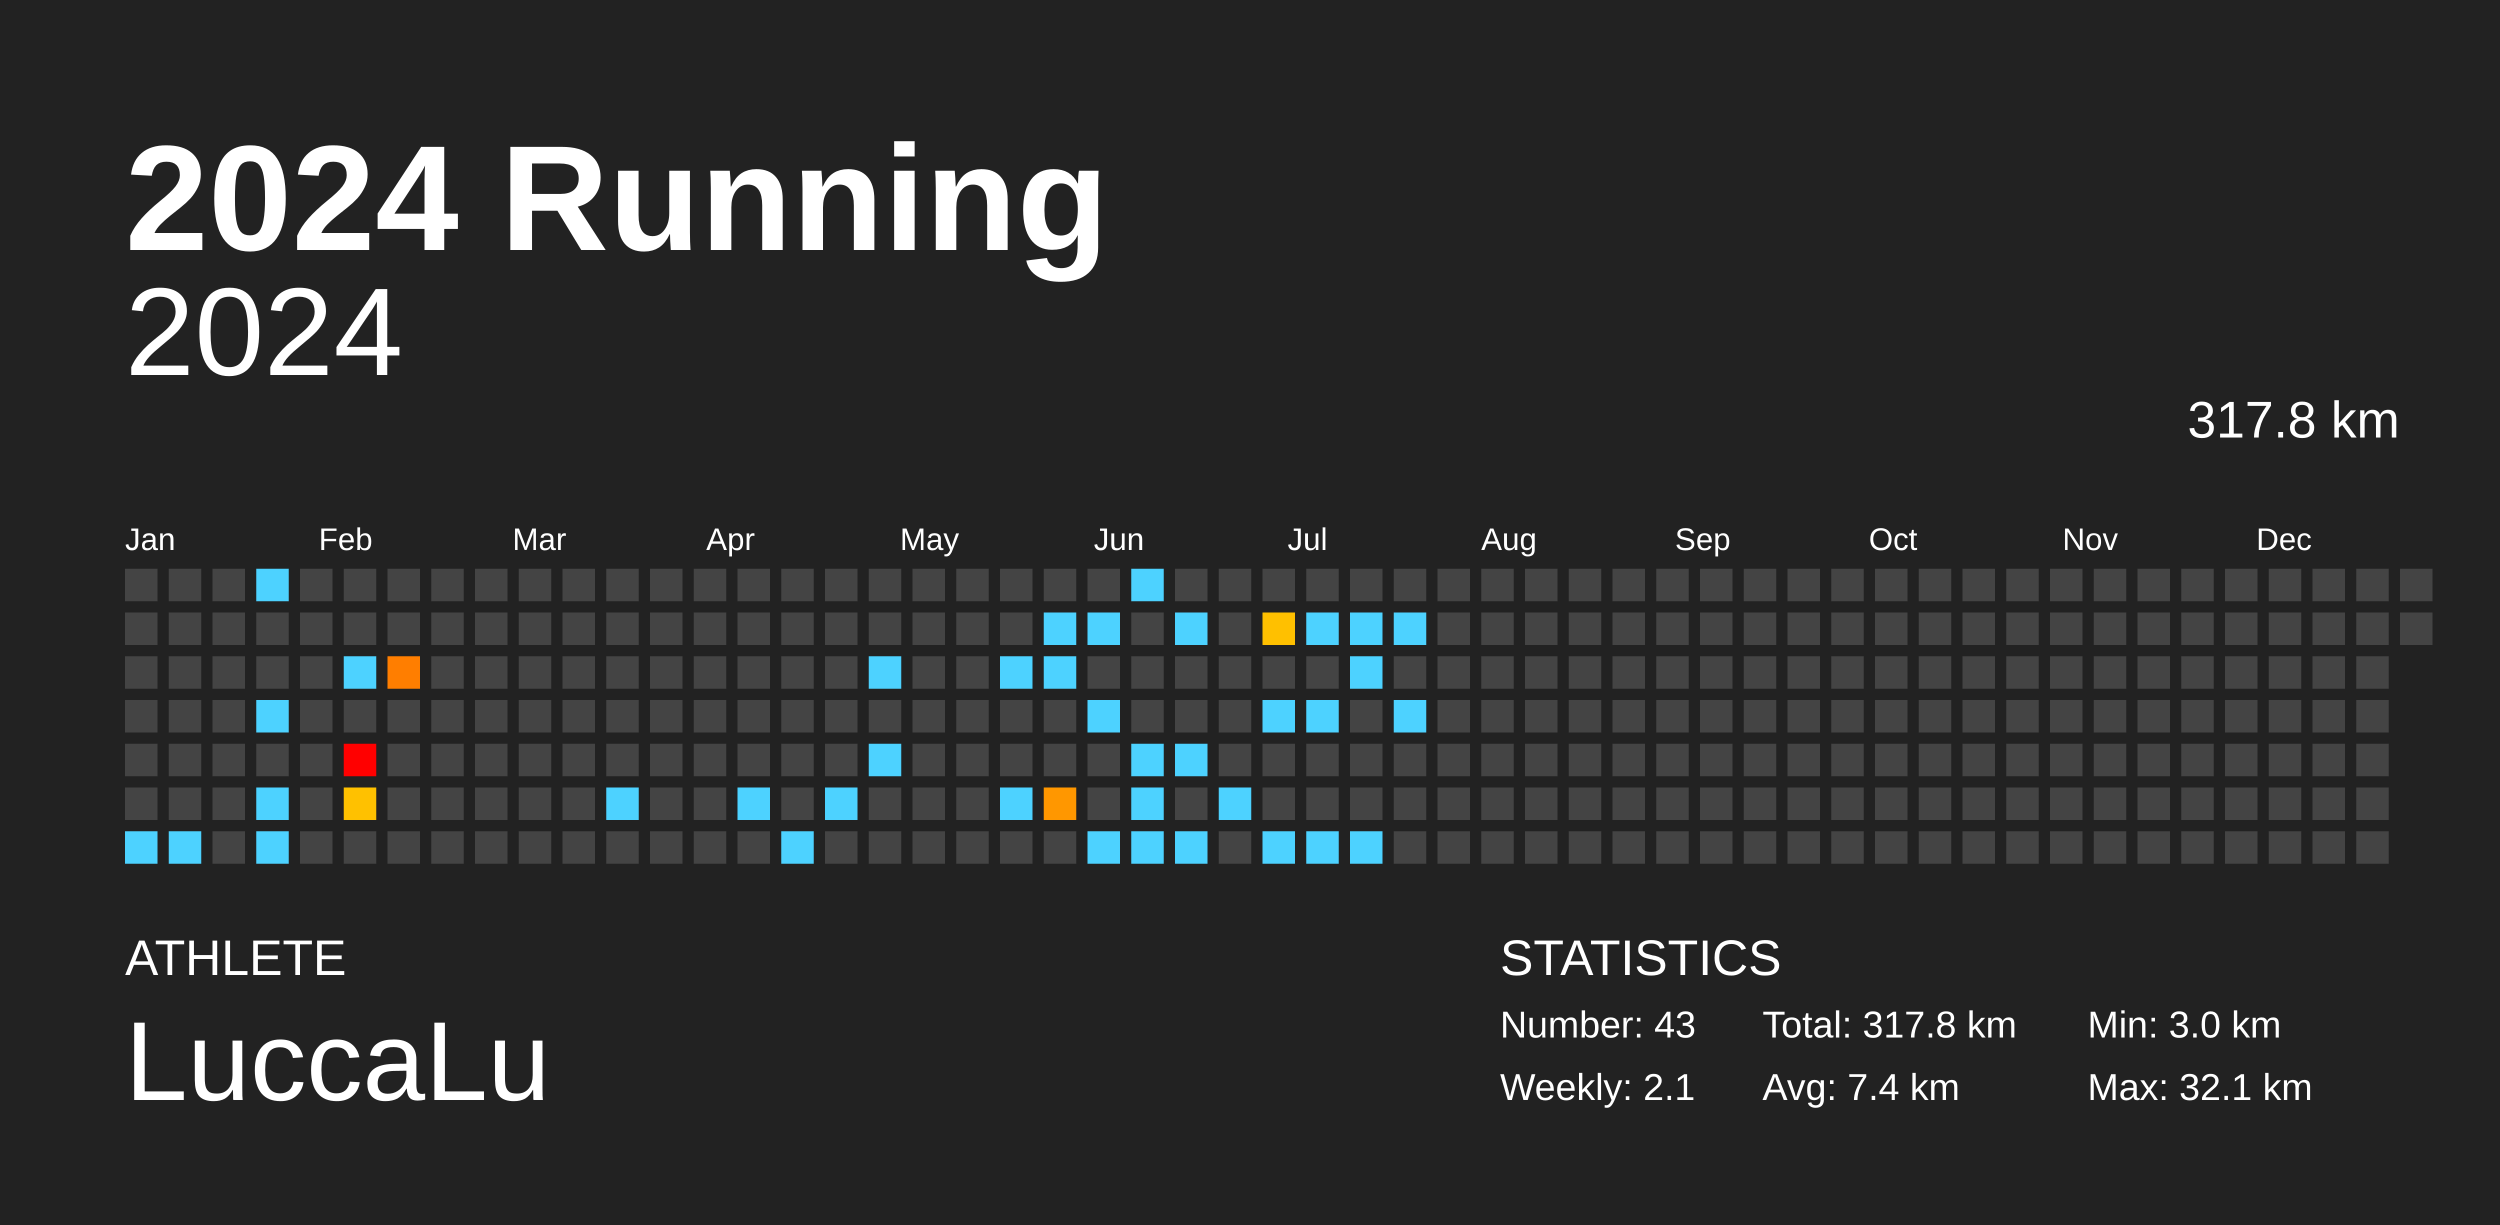
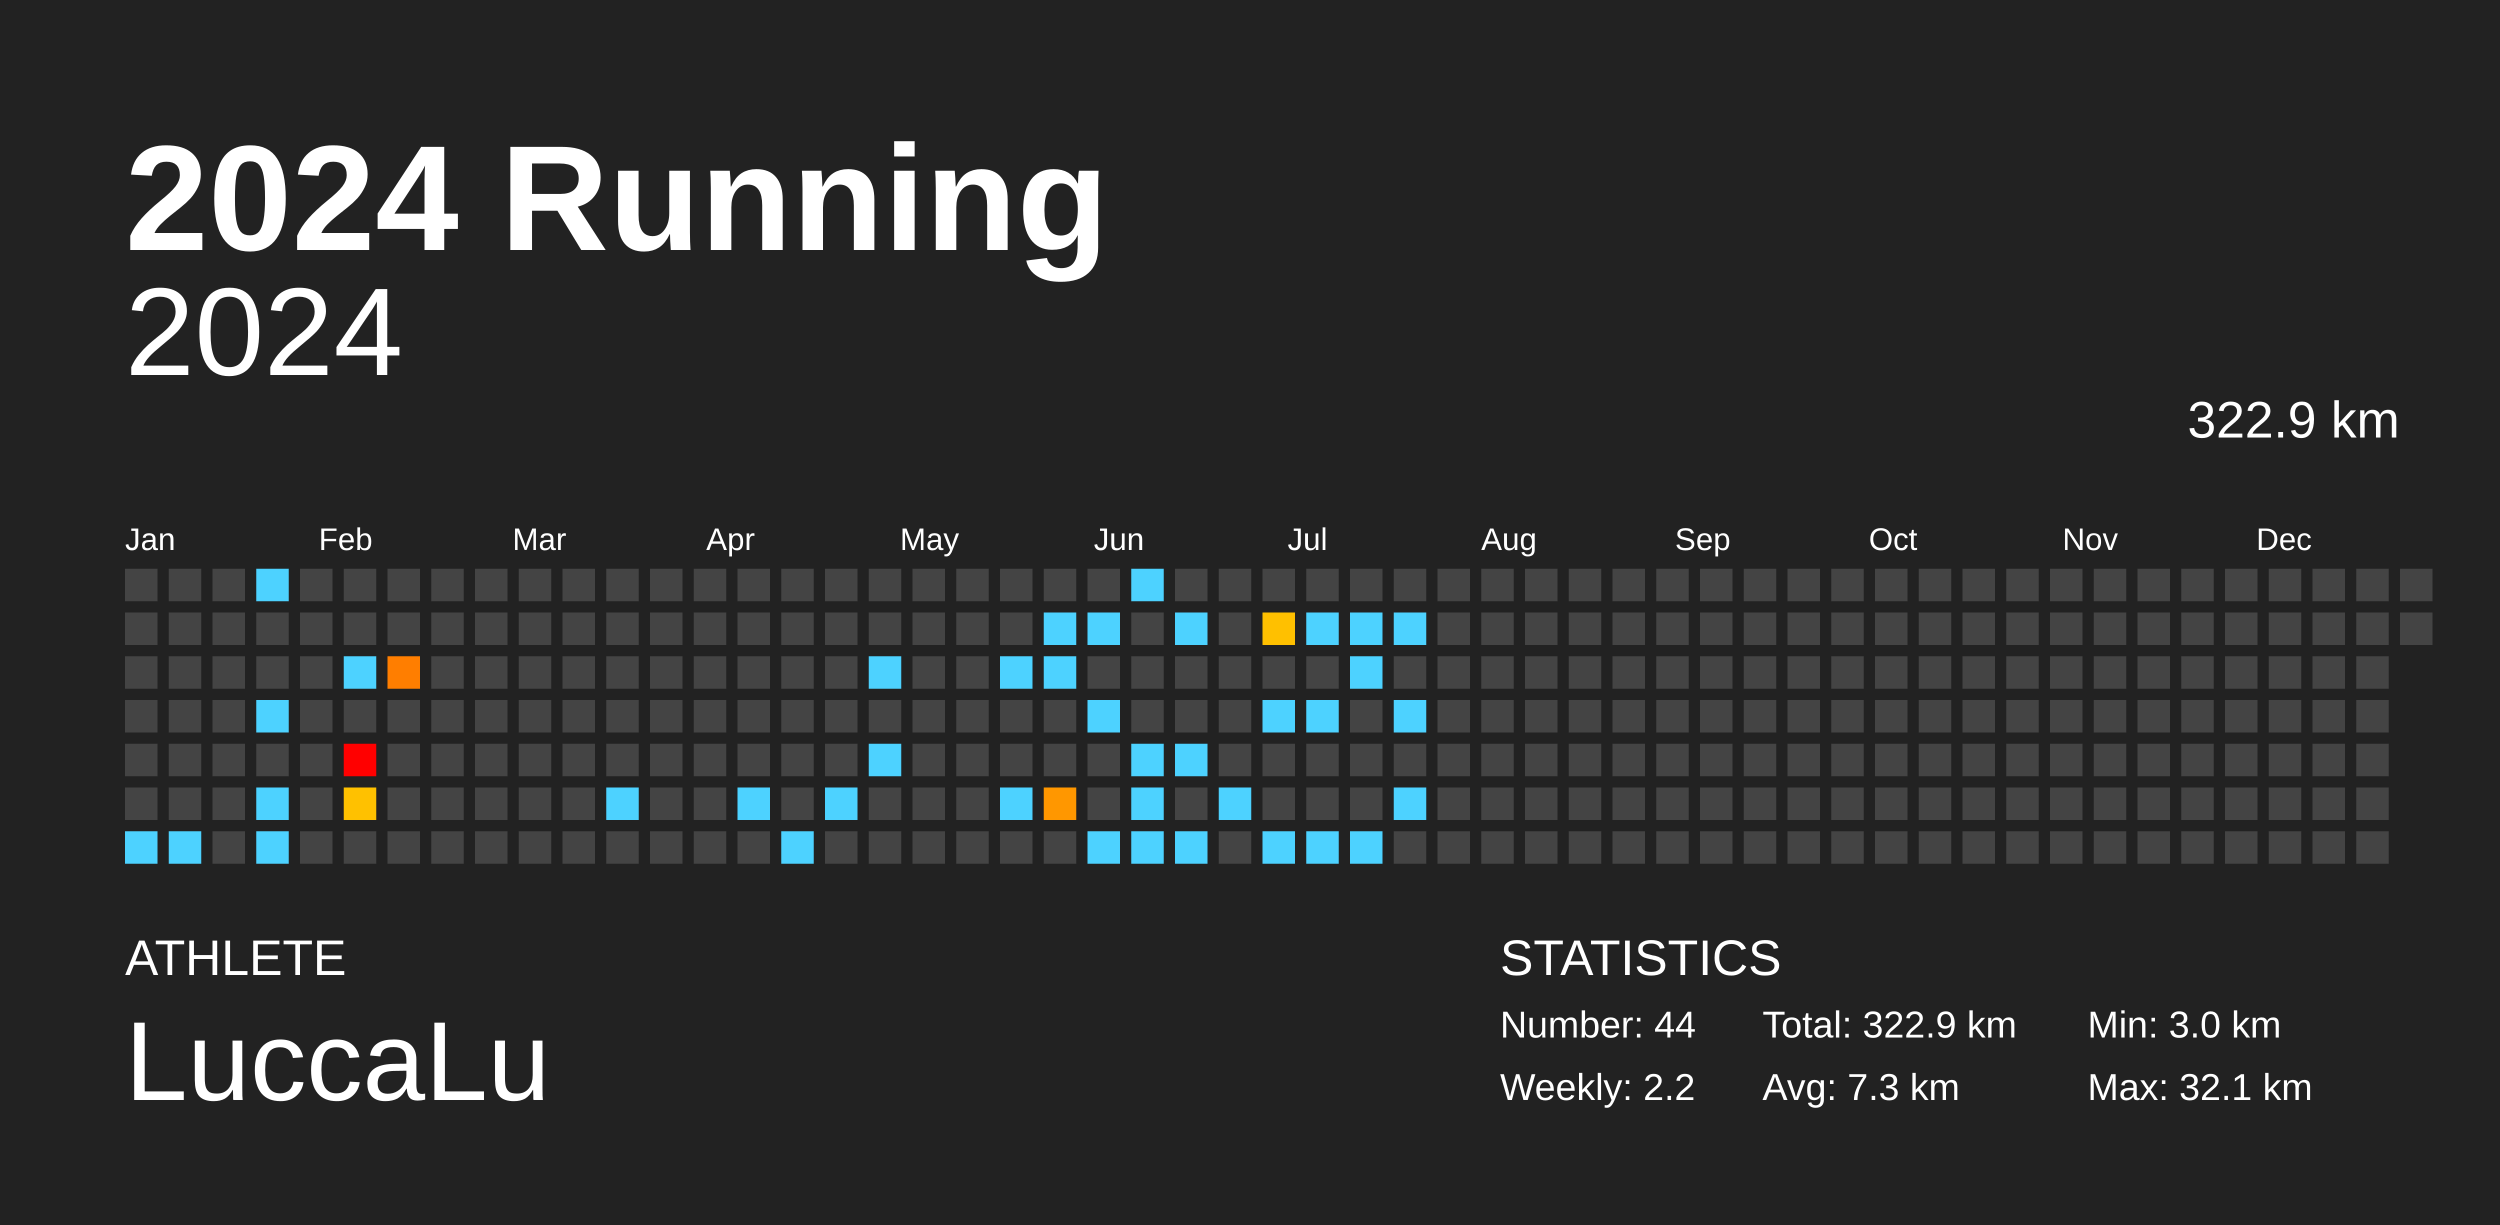
<svg xmlns="http://www.w3.org/2000/svg" baseProfile="full" height="98mm" version="1.1" viewBox="0,0,200,98" width="200mm">
  <defs />
  <rect fill="#222222" height="98" width="200" x="0" y="0" />
  <text fill="#FFFFFF" style="font-size:12px; font-family:Arial; font-weight:bold;" x="10" y="20">2024 Running</text>
  <text fill="#FFFFFF" style="font-size:4px; font-family:Arial" x="10" y="78">ATHLETE</text>
  <text fill="#FFFFFF" style="font-size:9px; font-family:Arial" x="10" y="88">LuccaLu</text>
  <text fill="#FFFFFF" style="font-size:4px; font-family:Arial" x="120" y="78">STATISTICS</text>
-   <text fill="#FFFFFF" style="font-size:3px; font-family:Arial" x="120" y="83">Number: 43</text>
-   <text fill="#FFFFFF" style="font-size:3px; font-family:Arial" x="120" y="88">Weekly: 2.1</text>
-   <text fill="#FFFFFF" style="font-size:3px; font-family:Arial" x="141" y="83">Total: 317.8 km</text>
-   <text fill="#FFFFFF" style="font-size:3px; font-family:Arial" x="141" y="88">Avg: 7.4 km</text>
+   <text fill="#FFFFFF" style="font-size:3px; font-family:Arial" x="120" y="83">Number: 44</text>
+   <text fill="#FFFFFF" style="font-size:3px; font-family:Arial" x="120" y="88">Weekly: 2.2</text>
+   <text fill="#FFFFFF" style="font-size:3px; font-family:Arial" x="141" y="83">Total: 322.9 km</text>
+   <text fill="#FFFFFF" style="font-size:3px; font-family:Arial" x="141" y="88">Avg: 7.3 km</text>
  <text fill="#FFFFFF" style="font-size:3px; font-family:Arial" x="167" y="83">Min: 3.0 km</text>
  <text fill="#FFFFFF" style="font-size:3px; font-family:Arial" x="167" y="88">Max: 32.1 km</text>
  <text alignment-baseline="hanging" fill="#FFFFFF" style="font-size:10.0px; font-family:Arial;" x="10" y="30">2024</text>
-   <text alignment-baseline="hanging" fill="#FFFFFF" style="font-size:4.125px; font-family:Arial;" x="175" y="35">317.8 km</text>
+   <text alignment-baseline="hanging" fill="#FFFFFF" style="font-size:4.125px; font-family:Arial;" x="175" y="35">322.9 km</text>
  <text fill="#FFFFFF" style="font-size:2.5px; font-family:Arial" x="10.0" y="44">Jan</text>
  <text fill="#FFFFFF" style="font-size:2.5px; font-family:Arial" x="25.5" y="44">Feb</text>
  <text fill="#FFFFFF" style="font-size:2.5px; font-family:Arial" x="41.0" y="44">Mar</text>
  <text fill="#FFFFFF" style="font-size:2.5px; font-family:Arial" x="56.5" y="44">Apr</text>
  <text fill="#FFFFFF" style="font-size:2.5px; font-family:Arial" x="72.0" y="44">May</text>
  <text fill="#FFFFFF" style="font-size:2.5px; font-family:Arial" x="87.5" y="44">Jun</text>
  <text fill="#FFFFFF" style="font-size:2.5px; font-family:Arial" x="103.0" y="44">Jul</text>
  <text fill="#FFFFFF" style="font-size:2.5px; font-family:Arial" x="118.5" y="44">Aug</text>
  <text fill="#FFFFFF" style="font-size:2.5px; font-family:Arial" x="134.0" y="44">Sep</text>
  <text fill="#FFFFFF" style="font-size:2.5px; font-family:Arial" x="149.5" y="44">Oct</text>
  <text fill="#FFFFFF" style="font-size:2.5px; font-family:Arial" x="165.0" y="44">Nov</text>
  <text fill="#FFFFFF" style="font-size:2.5px; font-family:Arial" x="180.5" y="44">Dec</text>
  <rect fill="#444444" height="2.6" width="2.6" x="10.0" y="45.5" />
  <rect fill="#444444" height="2.6" width="2.6" x="10.0" y="49.0" />
  <rect fill="#444444" height="2.6" width="2.6" x="10.0" y="52.5" />
  <rect fill="#444444" height="2.6" width="2.6" x="10.0" y="56.0" />
  <rect fill="#444444" height="2.6" width="2.6" x="10.0" y="59.5" />
  <rect fill="#444444" height="2.6" width="2.6" x="10.0" y="63.0" />
  <rect fill="#4dd2ff" height="2.6" width="2.6" x="10.0" y="66.5" />
  <rect fill="#444444" height="2.6" width="2.6" x="13.5" y="45.5" />
  <rect fill="#444444" height="2.6" width="2.6" x="13.5" y="49.0" />
  <rect fill="#444444" height="2.6" width="2.6" x="13.5" y="52.5" />
  <rect fill="#444444" height="2.6" width="2.6" x="13.5" y="56.0" />
  <rect fill="#444444" height="2.6" width="2.6" x="13.5" y="59.5" />
  <rect fill="#444444" height="2.6" width="2.6" x="13.5" y="63.0" />
  <rect fill="#4dd2ff" height="2.6" width="2.6" x="13.5" y="66.5" />
  <rect fill="#444444" height="2.6" width="2.6" x="17.0" y="45.5" />
  <rect fill="#444444" height="2.6" width="2.6" x="17.0" y="49.0" />
  <rect fill="#444444" height="2.6" width="2.6" x="17.0" y="52.5" />
  <rect fill="#444444" height="2.6" width="2.6" x="17.0" y="56.0" />
  <rect fill="#444444" height="2.6" width="2.6" x="17.0" y="59.5" />
  <rect fill="#444444" height="2.6" width="2.6" x="17.0" y="63.0" />
  <rect fill="#444444" height="2.6" width="2.6" x="17.0" y="66.5" />
  <rect fill="#4dd2ff" height="2.6" width="2.6" x="20.5" y="45.5" />
  <rect fill="#444444" height="2.6" width="2.6" x="20.5" y="49.0" />
  <rect fill="#444444" height="2.6" width="2.6" x="20.5" y="52.5" />
  <rect fill="#4dd2ff" height="2.6" width="2.6" x="20.5" y="56.0" />
  <rect fill="#444444" height="2.6" width="2.6" x="20.5" y="59.5" />
  <rect fill="#4dd2ff" height="2.6" width="2.6" x="20.5" y="63.0" />
  <rect fill="#4dd2ff" height="2.6" width="2.6" x="20.5" y="66.5" />
  <rect fill="#444444" height="2.6" width="2.6" x="24.0" y="45.5" />
  <rect fill="#444444" height="2.6" width="2.6" x="24.0" y="49.0" />
  <rect fill="#444444" height="2.6" width="2.6" x="24.0" y="52.5" />
  <rect fill="#444444" height="2.6" width="2.6" x="24.0" y="56.0" />
  <rect fill="#444444" height="2.6" width="2.6" x="24.0" y="59.5" />
  <rect fill="#444444" height="2.6" width="2.6" x="24.0" y="63.0" />
  <rect fill="#444444" height="2.6" width="2.6" x="24.0" y="66.5" />
  <rect fill="#444444" height="2.6" width="2.6" x="27.5" y="45.5" />
  <rect fill="#444444" height="2.6" width="2.6" x="27.5" y="49.0" />
  <rect fill="#4dd2ff" height="2.6" width="2.6" x="27.5" y="52.5" />
  <rect fill="#444444" height="2.6" width="2.6" x="27.5" y="56.0" />
  <rect fill="red" height="2.6" width="2.6" x="27.5" y="59.5" />
  <rect fill="#ffc100" height="2.6" width="2.6" x="27.5" y="63.0" />
  <rect fill="#444444" height="2.6" width="2.6" x="27.5" y="66.5" />
  <rect fill="#444444" height="2.6" width="2.6" x="31.0" y="45.5" />
  <rect fill="#444444" height="2.6" width="2.6" x="31.0" y="49.0" />
  <rect fill="#ff7e00" height="2.6" width="2.6" x="31.0" y="52.5" />
  <rect fill="#444444" height="2.6" width="2.6" x="31.0" y="56.0" />
  <rect fill="#444444" height="2.6" width="2.6" x="31.0" y="59.5" />
  <rect fill="#444444" height="2.6" width="2.6" x="31.0" y="63.0" />
  <rect fill="#444444" height="2.6" width="2.6" x="31.0" y="66.5" />
  <rect fill="#444444" height="2.6" width="2.6" x="34.5" y="45.5" />
  <rect fill="#444444" height="2.6" width="2.6" x="34.5" y="49.0" />
  <rect fill="#444444" height="2.6" width="2.6" x="34.5" y="52.5" />
  <rect fill="#444444" height="2.6" width="2.6" x="34.5" y="56.0" />
  <rect fill="#444444" height="2.6" width="2.6" x="34.5" y="59.5" />
  <rect fill="#444444" height="2.6" width="2.6" x="34.5" y="63.0" />
  <rect fill="#444444" height="2.6" width="2.6" x="34.5" y="66.5" />
  <rect fill="#444444" height="2.6" width="2.6" x="38.0" y="45.5" />
  <rect fill="#444444" height="2.6" width="2.6" x="38.0" y="49.0" />
  <rect fill="#444444" height="2.6" width="2.6" x="38.0" y="52.5" />
  <rect fill="#444444" height="2.6" width="2.6" x="38.0" y="56.0" />
  <rect fill="#444444" height="2.6" width="2.6" x="38.0" y="59.5" />
  <rect fill="#444444" height="2.6" width="2.6" x="38.0" y="63.0" />
  <rect fill="#444444" height="2.6" width="2.6" x="38.0" y="66.5" />
  <rect fill="#444444" height="2.6" width="2.6" x="41.5" y="45.5" />
  <rect fill="#444444" height="2.6" width="2.6" x="41.5" y="49.0" />
  <rect fill="#444444" height="2.6" width="2.6" x="41.5" y="52.5" />
  <rect fill="#444444" height="2.6" width="2.6" x="41.5" y="56.0" />
  <rect fill="#444444" height="2.6" width="2.6" x="41.5" y="59.5" />
  <rect fill="#444444" height="2.6" width="2.6" x="41.5" y="63.0" />
  <rect fill="#444444" height="2.6" width="2.6" x="41.5" y="66.5" />
  <rect fill="#444444" height="2.6" width="2.6" x="45.0" y="45.5" />
  <rect fill="#444444" height="2.6" width="2.6" x="45.0" y="49.0" />
  <rect fill="#444444" height="2.6" width="2.6" x="45.0" y="52.5" />
  <rect fill="#444444" height="2.6" width="2.6" x="45.0" y="56.0" />
  <rect fill="#444444" height="2.6" width="2.6" x="45.0" y="59.5" />
  <rect fill="#444444" height="2.6" width="2.6" x="45.0" y="63.0" />
  <rect fill="#444444" height="2.6" width="2.6" x="45.0" y="66.5" />
  <rect fill="#444444" height="2.6" width="2.6" x="48.5" y="45.5" />
  <rect fill="#444444" height="2.6" width="2.6" x="48.5" y="49.0" />
  <rect fill="#444444" height="2.6" width="2.6" x="48.5" y="52.5" />
  <rect fill="#444444" height="2.6" width="2.6" x="48.5" y="56.0" />
  <rect fill="#444444" height="2.6" width="2.6" x="48.5" y="59.5" />
  <rect fill="#4dd2ff" height="2.6" width="2.6" x="48.5" y="63.0" />
  <rect fill="#444444" height="2.6" width="2.6" x="48.5" y="66.5" />
  <rect fill="#444444" height="2.6" width="2.6" x="52.0" y="45.5" />
  <rect fill="#444444" height="2.6" width="2.6" x="52.0" y="49.0" />
  <rect fill="#444444" height="2.6" width="2.6" x="52.0" y="52.5" />
  <rect fill="#444444" height="2.6" width="2.6" x="52.0" y="56.0" />
  <rect fill="#444444" height="2.6" width="2.6" x="52.0" y="59.5" />
  <rect fill="#444444" height="2.6" width="2.6" x="52.0" y="63.0" />
  <rect fill="#444444" height="2.6" width="2.6" x="52.0" y="66.5" />
  <rect fill="#444444" height="2.6" width="2.6" x="55.5" y="45.5" />
  <rect fill="#444444" height="2.6" width="2.6" x="55.5" y="49.0" />
  <rect fill="#444444" height="2.6" width="2.6" x="55.5" y="52.5" />
  <rect fill="#444444" height="2.6" width="2.6" x="55.5" y="56.0" />
  <rect fill="#444444" height="2.6" width="2.6" x="55.5" y="59.5" />
  <rect fill="#444444" height="2.6" width="2.6" x="55.5" y="63.0" />
  <rect fill="#444444" height="2.6" width="2.6" x="55.5" y="66.5" />
  <rect fill="#444444" height="2.6" width="2.6" x="59.0" y="45.5" />
  <rect fill="#444444" height="2.6" width="2.6" x="59.0" y="49.0" />
  <rect fill="#444444" height="2.6" width="2.6" x="59.0" y="52.5" />
  <rect fill="#444444" height="2.6" width="2.6" x="59.0" y="56.0" />
  <rect fill="#444444" height="2.6" width="2.6" x="59.0" y="59.5" />
  <rect fill="#4dd2ff" height="2.6" width="2.6" x="59.0" y="63.0" />
  <rect fill="#444444" height="2.6" width="2.6" x="59.0" y="66.5" />
  <rect fill="#444444" height="2.6" width="2.6" x="62.5" y="45.5" />
  <rect fill="#444444" height="2.6" width="2.6" x="62.5" y="49.0" />
  <rect fill="#444444" height="2.6" width="2.6" x="62.5" y="52.5" />
  <rect fill="#444444" height="2.6" width="2.6" x="62.5" y="56.0" />
  <rect fill="#444444" height="2.6" width="2.6" x="62.5" y="59.5" />
  <rect fill="#444444" height="2.6" width="2.6" x="62.5" y="63.0" />
  <rect fill="#4dd2ff" height="2.6" width="2.6" x="62.5" y="66.5" />
  <rect fill="#444444" height="2.6" width="2.6" x="66.0" y="45.5" />
  <rect fill="#444444" height="2.6" width="2.6" x="66.0" y="49.0" />
  <rect fill="#444444" height="2.6" width="2.6" x="66.0" y="52.5" />
  <rect fill="#444444" height="2.6" width="2.6" x="66.0" y="56.0" />
  <rect fill="#444444" height="2.6" width="2.6" x="66.0" y="59.5" />
  <rect fill="#4dd2ff" height="2.6" width="2.6" x="66.0" y="63.0" />
  <rect fill="#444444" height="2.6" width="2.6" x="66.0" y="66.5" />
  <rect fill="#444444" height="2.6" width="2.6" x="69.5" y="45.5" />
  <rect fill="#444444" height="2.6" width="2.6" x="69.5" y="49.0" />
  <rect fill="#4dd2ff" height="2.6" width="2.6" x="69.5" y="52.5" />
  <rect fill="#444444" height="2.6" width="2.6" x="69.5" y="56.0" />
  <rect fill="#4dd2ff" height="2.6" width="2.6" x="69.5" y="59.5" />
  <rect fill="#444444" height="2.6" width="2.6" x="69.5" y="63.0" />
  <rect fill="#444444" height="2.6" width="2.6" x="69.5" y="66.5" />
  <rect fill="#444444" height="2.6" width="2.6" x="73.0" y="45.5" />
  <rect fill="#444444" height="2.6" width="2.6" x="73.0" y="49.0" />
  <rect fill="#444444" height="2.6" width="2.6" x="73.0" y="52.5" />
  <rect fill="#444444" height="2.6" width="2.6" x="73.0" y="56.0" />
  <rect fill="#444444" height="2.6" width="2.6" x="73.0" y="59.5" />
  <rect fill="#444444" height="2.6" width="2.6" x="73.0" y="63.0" />
  <rect fill="#444444" height="2.6" width="2.6" x="73.0" y="66.5" />
  <rect fill="#444444" height="2.6" width="2.6" x="76.5" y="45.5" />
  <rect fill="#444444" height="2.6" width="2.6" x="76.5" y="49.0" />
  <rect fill="#444444" height="2.6" width="2.6" x="76.5" y="52.5" />
  <rect fill="#444444" height="2.6" width="2.6" x="76.5" y="56.0" />
  <rect fill="#444444" height="2.6" width="2.6" x="76.5" y="59.5" />
  <rect fill="#444444" height="2.6" width="2.6" x="76.5" y="63.0" />
  <rect fill="#444444" height="2.6" width="2.6" x="76.5" y="66.5" />
  <rect fill="#444444" height="2.6" width="2.6" x="80.0" y="45.5" />
  <rect fill="#444444" height="2.6" width="2.6" x="80.0" y="49.0" />
  <rect fill="#4dd2ff" height="2.6" width="2.6" x="80.0" y="52.5" />
  <rect fill="#444444" height="2.6" width="2.6" x="80.0" y="56.0" />
  <rect fill="#444444" height="2.6" width="2.6" x="80.0" y="59.5" />
  <rect fill="#4dd2ff" height="2.6" width="2.6" x="80.0" y="63.0" />
  <rect fill="#444444" height="2.6" width="2.6" x="80.0" y="66.5" />
  <rect fill="#444444" height="2.6" width="2.6" x="83.5" y="45.5" />
  <rect fill="#4dd2ff" height="2.6" width="2.6" x="83.5" y="49.0" />
  <rect fill="#4dd2ff" height="2.6" width="2.6" x="83.5" y="52.5" />
  <rect fill="#444444" height="2.6" width="2.6" x="83.5" y="56.0" />
  <rect fill="#444444" height="2.6" width="2.6" x="83.5" y="59.5" />
  <rect fill="#ff9700" height="2.6" width="2.6" x="83.5" y="63.0" />
  <rect fill="#444444" height="2.6" width="2.6" x="83.5" y="66.5" />
  <rect fill="#444444" height="2.6" width="2.6" x="87.0" y="45.5" />
  <rect fill="#4dd2ff" height="2.6" width="2.6" x="87.0" y="49.0" />
  <rect fill="#444444" height="2.6" width="2.6" x="87.0" y="52.5" />
  <rect fill="#4dd2ff" height="2.6" width="2.6" x="87.0" y="56.0" />
  <rect fill="#444444" height="2.6" width="2.6" x="87.0" y="59.5" />
  <rect fill="#444444" height="2.6" width="2.6" x="87.0" y="63.0" />
  <rect fill="#4dd2ff" height="2.6" width="2.6" x="87.0" y="66.5" />
  <rect fill="#4dd2ff" height="2.6" width="2.6" x="90.5" y="45.5" />
  <rect fill="#444444" height="2.6" width="2.6" x="90.5" y="49.0" />
  <rect fill="#444444" height="2.6" width="2.6" x="90.5" y="52.5" />
  <rect fill="#444444" height="2.6" width="2.6" x="90.5" y="56.0" />
  <rect fill="#4dd2ff" height="2.6" width="2.6" x="90.5" y="59.5" />
  <rect fill="#4dd2ff" height="2.6" width="2.6" x="90.5" y="63.0" />
  <rect fill="#4dd2ff" height="2.6" width="2.6" x="90.5" y="66.5" />
  <rect fill="#444444" height="2.6" width="2.6" x="94.0" y="45.5" />
  <rect fill="#4dd2ff" height="2.6" width="2.6" x="94.0" y="49.0" />
  <rect fill="#444444" height="2.6" width="2.6" x="94.0" y="52.5" />
  <rect fill="#444444" height="2.6" width="2.6" x="94.0" y="56.0" />
  <rect fill="#4dd2ff" height="2.6" width="2.6" x="94.0" y="59.5" />
  <rect fill="#444444" height="2.6" width="2.6" x="94.0" y="63.0" />
  <rect fill="#4dd2ff" height="2.6" width="2.6" x="94.0" y="66.5" />
  <rect fill="#444444" height="2.6" width="2.6" x="97.5" y="45.5" />
  <rect fill="#444444" height="2.6" width="2.6" x="97.5" y="49.0" />
  <rect fill="#444444" height="2.6" width="2.6" x="97.5" y="52.5" />
  <rect fill="#444444" height="2.6" width="2.6" x="97.5" y="56.0" />
  <rect fill="#444444" height="2.6" width="2.6" x="97.5" y="59.5" />
  <rect fill="#4dd2ff" height="2.6" width="2.6" x="97.5" y="63.0" />
  <rect fill="#444444" height="2.6" width="2.6" x="97.5" y="66.5" />
  <rect fill="#444444" height="2.6" width="2.6" x="101.0" y="45.5" />
  <rect fill="#ffc000" height="2.6" width="2.6" x="101.0" y="49.0" />
  <rect fill="#444444" height="2.6" width="2.6" x="101.0" y="52.5" />
  <rect fill="#4dd2ff" height="2.6" width="2.6" x="101.0" y="56.0" />
  <rect fill="#444444" height="2.6" width="2.6" x="101.0" y="59.5" />
  <rect fill="#444444" height="2.6" width="2.6" x="101.0" y="63.0" />
  <rect fill="#4dd2ff" height="2.6" width="2.6" x="101.0" y="66.5" />
  <rect fill="#444444" height="2.6" width="2.6" x="104.5" y="45.5" />
  <rect fill="#4dd2ff" height="2.6" width="2.6" x="104.5" y="49.0" />
  <rect fill="#444444" height="2.6" width="2.6" x="104.5" y="52.5" />
  <rect fill="#4dd2ff" height="2.6" width="2.6" x="104.5" y="56.0" />
  <rect fill="#444444" height="2.6" width="2.6" x="104.5" y="59.5" />
  <rect fill="#444444" height="2.6" width="2.6" x="104.5" y="63.0" />
  <rect fill="#4dd2ff" height="2.6" width="2.6" x="104.5" y="66.5" />
  <rect fill="#444444" height="2.6" width="2.6" x="108.0" y="45.5" />
  <rect fill="#4dd2ff" height="2.6" width="2.6" x="108.0" y="49.0" />
  <rect fill="#4dd2ff" height="2.6" width="2.6" x="108.0" y="52.5" />
  <rect fill="#444444" height="2.6" width="2.6" x="108.0" y="56.0" />
  <rect fill="#444444" height="2.6" width="2.6" x="108.0" y="59.5" />
  <rect fill="#444444" height="2.6" width="2.6" x="108.0" y="63.0" />
  <rect fill="#4dd2ff" height="2.6" width="2.6" x="108.0" y="66.5" />
  <rect fill="#444444" height="2.6" width="2.6" x="111.5" y="45.5" />
  <rect fill="#4dd2ff" height="2.6" width="2.6" x="111.5" y="49.0" />
  <rect fill="#444444" height="2.6" width="2.6" x="111.5" y="52.5" />
  <rect fill="#4dd2ff" height="2.6" width="2.6" x="111.5" y="56.0" />
  <rect fill="#444444" height="2.6" width="2.6" x="111.5" y="59.5" />
-   <rect fill="#444444" height="2.6" width="2.6" x="111.5" y="63.0" />
+   <rect fill="#4dd2ff" height="2.6" width="2.6" x="111.5" y="63.0" />
  <rect fill="#444444" height="2.6" width="2.6" x="111.5" y="66.5" />
  <rect fill="#444444" height="2.6" width="2.6" x="115.0" y="45.5" />
  <rect fill="#444444" height="2.6" width="2.6" x="115.0" y="49.0" />
  <rect fill="#444444" height="2.6" width="2.6" x="115.0" y="52.5" />
  <rect fill="#444444" height="2.6" width="2.6" x="115.0" y="56.0" />
  <rect fill="#444444" height="2.6" width="2.6" x="115.0" y="59.5" />
  <rect fill="#444444" height="2.6" width="2.6" x="115.0" y="63.0" />
  <rect fill="#444444" height="2.6" width="2.6" x="115.0" y="66.5" />
  <rect fill="#444444" height="2.6" width="2.6" x="118.5" y="45.5" />
  <rect fill="#444444" height="2.6" width="2.6" x="118.5" y="49.0" />
  <rect fill="#444444" height="2.6" width="2.6" x="118.5" y="52.5" />
  <rect fill="#444444" height="2.6" width="2.6" x="118.5" y="56.0" />
  <rect fill="#444444" height="2.6" width="2.6" x="118.5" y="59.5" />
  <rect fill="#444444" height="2.6" width="2.6" x="118.5" y="63.0" />
  <rect fill="#444444" height="2.6" width="2.6" x="118.5" y="66.5" />
  <rect fill="#444444" height="2.6" width="2.6" x="122.0" y="45.5" />
  <rect fill="#444444" height="2.6" width="2.6" x="122.0" y="49.0" />
  <rect fill="#444444" height="2.6" width="2.6" x="122.0" y="52.5" />
  <rect fill="#444444" height="2.6" width="2.6" x="122.0" y="56.0" />
  <rect fill="#444444" height="2.6" width="2.6" x="122.0" y="59.5" />
  <rect fill="#444444" height="2.6" width="2.6" x="122.0" y="63.0" />
  <rect fill="#444444" height="2.6" width="2.6" x="122.0" y="66.5" />
  <rect fill="#444444" height="2.6" width="2.6" x="125.5" y="45.5" />
  <rect fill="#444444" height="2.6" width="2.6" x="125.5" y="49.0" />
  <rect fill="#444444" height="2.6" width="2.6" x="125.5" y="52.5" />
  <rect fill="#444444" height="2.6" width="2.6" x="125.5" y="56.0" />
  <rect fill="#444444" height="2.6" width="2.6" x="125.5" y="59.5" />
  <rect fill="#444444" height="2.6" width="2.6" x="125.5" y="63.0" />
  <rect fill="#444444" height="2.6" width="2.6" x="125.5" y="66.5" />
  <rect fill="#444444" height="2.6" width="2.6" x="129.0" y="45.5" />
  <rect fill="#444444" height="2.6" width="2.6" x="129.0" y="49.0" />
  <rect fill="#444444" height="2.6" width="2.6" x="129.0" y="52.5" />
  <rect fill="#444444" height="2.6" width="2.6" x="129.0" y="56.0" />
  <rect fill="#444444" height="2.6" width="2.6" x="129.0" y="59.5" />
  <rect fill="#444444" height="2.6" width="2.6" x="129.0" y="63.0" />
  <rect fill="#444444" height="2.6" width="2.6" x="129.0" y="66.5" />
  <rect fill="#444444" height="2.6" width="2.6" x="132.5" y="45.5" />
  <rect fill="#444444" height="2.6" width="2.6" x="132.5" y="49.0" />
  <rect fill="#444444" height="2.6" width="2.6" x="132.5" y="52.5" />
  <rect fill="#444444" height="2.6" width="2.6" x="132.5" y="56.0" />
  <rect fill="#444444" height="2.6" width="2.6" x="132.5" y="59.5" />
  <rect fill="#444444" height="2.6" width="2.6" x="132.5" y="63.0" />
  <rect fill="#444444" height="2.6" width="2.6" x="132.5" y="66.5" />
  <rect fill="#444444" height="2.6" width="2.6" x="136.0" y="45.5" />
  <rect fill="#444444" height="2.6" width="2.6" x="136.0" y="49.0" />
  <rect fill="#444444" height="2.6" width="2.6" x="136.0" y="52.5" />
  <rect fill="#444444" height="2.6" width="2.6" x="136.0" y="56.0" />
  <rect fill="#444444" height="2.6" width="2.6" x="136.0" y="59.5" />
  <rect fill="#444444" height="2.6" width="2.6" x="136.0" y="63.0" />
  <rect fill="#444444" height="2.6" width="2.6" x="136.0" y="66.5" />
  <rect fill="#444444" height="2.6" width="2.6" x="139.5" y="45.5" />
  <rect fill="#444444" height="2.6" width="2.6" x="139.5" y="49.0" />
  <rect fill="#444444" height="2.6" width="2.6" x="139.5" y="52.5" />
  <rect fill="#444444" height="2.6" width="2.6" x="139.5" y="56.0" />
  <rect fill="#444444" height="2.6" width="2.6" x="139.5" y="59.5" />
  <rect fill="#444444" height="2.6" width="2.6" x="139.5" y="63.0" />
  <rect fill="#444444" height="2.6" width="2.6" x="139.5" y="66.5" />
  <rect fill="#444444" height="2.6" width="2.6" x="143.0" y="45.5" />
  <rect fill="#444444" height="2.6" width="2.6" x="143.0" y="49.0" />
  <rect fill="#444444" height="2.6" width="2.6" x="143.0" y="52.5" />
  <rect fill="#444444" height="2.6" width="2.6" x="143.0" y="56.0" />
  <rect fill="#444444" height="2.6" width="2.6" x="143.0" y="59.5" />
  <rect fill="#444444" height="2.6" width="2.6" x="143.0" y="63.0" />
  <rect fill="#444444" height="2.6" width="2.6" x="143.0" y="66.5" />
  <rect fill="#444444" height="2.6" width="2.6" x="146.5" y="45.5" />
  <rect fill="#444444" height="2.6" width="2.6" x="146.5" y="49.0" />
  <rect fill="#444444" height="2.6" width="2.6" x="146.5" y="52.5" />
  <rect fill="#444444" height="2.6" width="2.6" x="146.5" y="56.0" />
  <rect fill="#444444" height="2.6" width="2.6" x="146.5" y="59.5" />
  <rect fill="#444444" height="2.6" width="2.6" x="146.5" y="63.0" />
  <rect fill="#444444" height="2.6" width="2.6" x="146.5" y="66.5" />
  <rect fill="#444444" height="2.6" width="2.6" x="150.0" y="45.5" />
  <rect fill="#444444" height="2.6" width="2.6" x="150.0" y="49.0" />
  <rect fill="#444444" height="2.6" width="2.6" x="150.0" y="52.5" />
  <rect fill="#444444" height="2.6" width="2.6" x="150.0" y="56.0" />
  <rect fill="#444444" height="2.6" width="2.6" x="150.0" y="59.5" />
  <rect fill="#444444" height="2.6" width="2.6" x="150.0" y="63.0" />
  <rect fill="#444444" height="2.6" width="2.6" x="150.0" y="66.5" />
  <rect fill="#444444" height="2.6" width="2.6" x="153.5" y="45.5" />
  <rect fill="#444444" height="2.6" width="2.6" x="153.5" y="49.0" />
  <rect fill="#444444" height="2.6" width="2.6" x="153.5" y="52.5" />
  <rect fill="#444444" height="2.6" width="2.6" x="153.5" y="56.0" />
  <rect fill="#444444" height="2.6" width="2.6" x="153.5" y="59.5" />
  <rect fill="#444444" height="2.6" width="2.6" x="153.5" y="63.0" />
  <rect fill="#444444" height="2.6" width="2.6" x="153.5" y="66.5" />
  <rect fill="#444444" height="2.6" width="2.6" x="157.0" y="45.5" />
  <rect fill="#444444" height="2.6" width="2.6" x="157.0" y="49.0" />
  <rect fill="#444444" height="2.6" width="2.6" x="157.0" y="52.5" />
  <rect fill="#444444" height="2.6" width="2.6" x="157.0" y="56.0" />
  <rect fill="#444444" height="2.6" width="2.6" x="157.0" y="59.5" />
  <rect fill="#444444" height="2.6" width="2.6" x="157.0" y="63.0" />
  <rect fill="#444444" height="2.6" width="2.6" x="157.0" y="66.5" />
  <rect fill="#444444" height="2.6" width="2.6" x="160.5" y="45.5" />
  <rect fill="#444444" height="2.6" width="2.6" x="160.5" y="49.0" />
  <rect fill="#444444" height="2.6" width="2.6" x="160.5" y="52.5" />
  <rect fill="#444444" height="2.6" width="2.6" x="160.5" y="56.0" />
  <rect fill="#444444" height="2.6" width="2.6" x="160.5" y="59.5" />
  <rect fill="#444444" height="2.6" width="2.6" x="160.5" y="63.0" />
  <rect fill="#444444" height="2.6" width="2.6" x="160.5" y="66.5" />
  <rect fill="#444444" height="2.6" width="2.6" x="164.0" y="45.5" />
  <rect fill="#444444" height="2.6" width="2.6" x="164.0" y="49.0" />
  <rect fill="#444444" height="2.6" width="2.6" x="164.0" y="52.5" />
  <rect fill="#444444" height="2.6" width="2.6" x="164.0" y="56.0" />
  <rect fill="#444444" height="2.6" width="2.6" x="164.0" y="59.5" />
  <rect fill="#444444" height="2.6" width="2.6" x="164.0" y="63.0" />
  <rect fill="#444444" height="2.6" width="2.6" x="164.0" y="66.5" />
  <rect fill="#444444" height="2.6" width="2.6" x="167.5" y="45.5" />
  <rect fill="#444444" height="2.6" width="2.6" x="167.5" y="49.0" />
  <rect fill="#444444" height="2.6" width="2.6" x="167.5" y="52.5" />
  <rect fill="#444444" height="2.6" width="2.6" x="167.5" y="56.0" />
  <rect fill="#444444" height="2.6" width="2.6" x="167.5" y="59.5" />
  <rect fill="#444444" height="2.6" width="2.6" x="167.5" y="63.0" />
  <rect fill="#444444" height="2.6" width="2.6" x="167.5" y="66.5" />
  <rect fill="#444444" height="2.6" width="2.6" x="171.0" y="45.5" />
  <rect fill="#444444" height="2.6" width="2.6" x="171.0" y="49.0" />
  <rect fill="#444444" height="2.6" width="2.6" x="171.0" y="52.5" />
  <rect fill="#444444" height="2.6" width="2.6" x="171.0" y="56.0" />
  <rect fill="#444444" height="2.6" width="2.6" x="171.0" y="59.5" />
  <rect fill="#444444" height="2.6" width="2.6" x="171.0" y="63.0" />
  <rect fill="#444444" height="2.6" width="2.6" x="171.0" y="66.5" />
  <rect fill="#444444" height="2.6" width="2.6" x="174.5" y="45.5" />
  <rect fill="#444444" height="2.6" width="2.6" x="174.5" y="49.0" />
  <rect fill="#444444" height="2.6" width="2.6" x="174.5" y="52.5" />
  <rect fill="#444444" height="2.6" width="2.6" x="174.5" y="56.0" />
  <rect fill="#444444" height="2.6" width="2.6" x="174.5" y="59.5" />
  <rect fill="#444444" height="2.6" width="2.6" x="174.5" y="63.0" />
  <rect fill="#444444" height="2.6" width="2.6" x="174.5" y="66.5" />
  <rect fill="#444444" height="2.6" width="2.6" x="178.0" y="45.5" />
  <rect fill="#444444" height="2.6" width="2.6" x="178.0" y="49.0" />
  <rect fill="#444444" height="2.6" width="2.6" x="178.0" y="52.5" />
  <rect fill="#444444" height="2.6" width="2.6" x="178.0" y="56.0" />
  <rect fill="#444444" height="2.6" width="2.6" x="178.0" y="59.5" />
  <rect fill="#444444" height="2.6" width="2.6" x="178.0" y="63.0" />
  <rect fill="#444444" height="2.6" width="2.6" x="178.0" y="66.5" />
  <rect fill="#444444" height="2.6" width="2.6" x="181.5" y="45.5" />
  <rect fill="#444444" height="2.6" width="2.6" x="181.5" y="49.0" />
  <rect fill="#444444" height="2.6" width="2.6" x="181.5" y="52.5" />
  <rect fill="#444444" height="2.6" width="2.6" x="181.5" y="56.0" />
  <rect fill="#444444" height="2.6" width="2.6" x="181.5" y="59.5" />
  <rect fill="#444444" height="2.6" width="2.6" x="181.5" y="63.0" />
  <rect fill="#444444" height="2.6" width="2.6" x="181.5" y="66.5" />
  <rect fill="#444444" height="2.6" width="2.6" x="185.0" y="45.5" />
  <rect fill="#444444" height="2.6" width="2.6" x="185.0" y="49.0" />
  <rect fill="#444444" height="2.6" width="2.6" x="185.0" y="52.5" />
  <rect fill="#444444" height="2.6" width="2.6" x="185.0" y="56.0" />
  <rect fill="#444444" height="2.6" width="2.6" x="185.0" y="59.5" />
  <rect fill="#444444" height="2.6" width="2.6" x="185.0" y="63.0" />
  <rect fill="#444444" height="2.6" width="2.6" x="185.0" y="66.5" />
  <rect fill="#444444" height="2.6" width="2.6" x="188.5" y="45.5" />
  <rect fill="#444444" height="2.6" width="2.6" x="188.5" y="49.0" />
  <rect fill="#444444" height="2.6" width="2.6" x="188.5" y="52.5" />
  <rect fill="#444444" height="2.6" width="2.6" x="188.5" y="56.0" />
  <rect fill="#444444" height="2.6" width="2.6" x="188.5" y="59.5" />
  <rect fill="#444444" height="2.6" width="2.6" x="188.5" y="63.0" />
  <rect fill="#444444" height="2.6" width="2.6" x="188.5" y="66.5" />
  <rect fill="#444444" height="2.6" width="2.6" x="192.0" y="45.5" />
  <rect fill="#444444" height="2.6" width="2.6" x="192.0" y="49.0" />
</svg>
